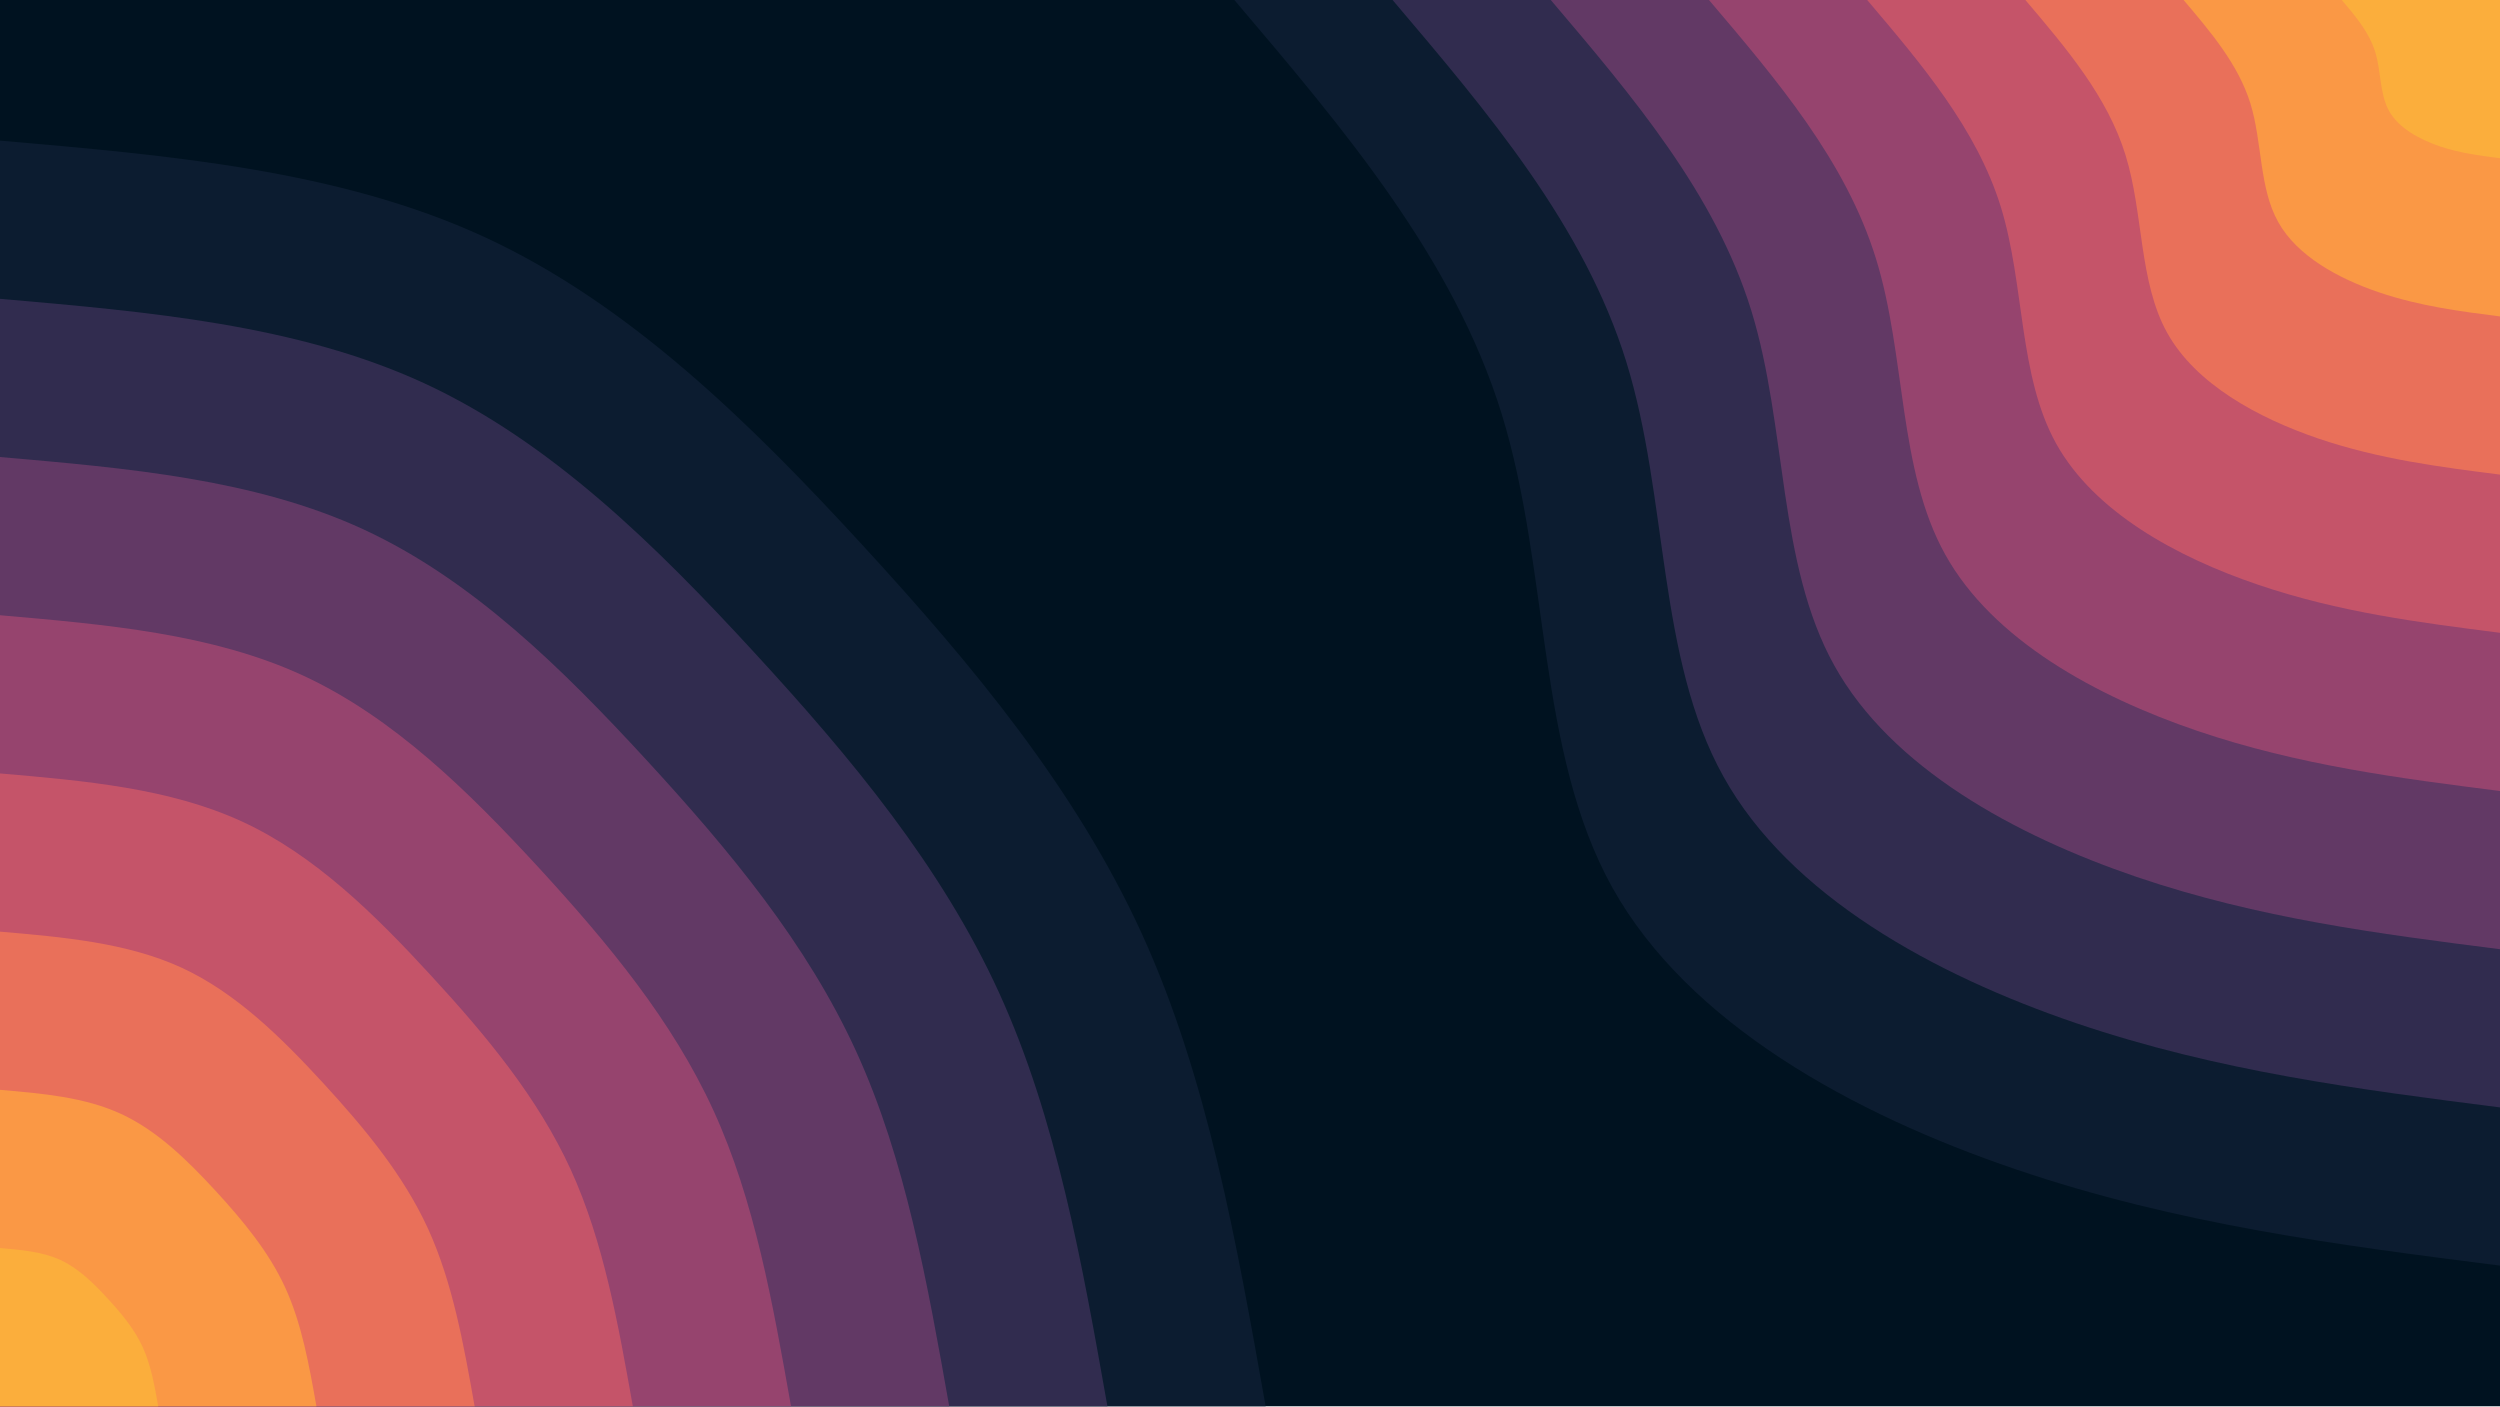
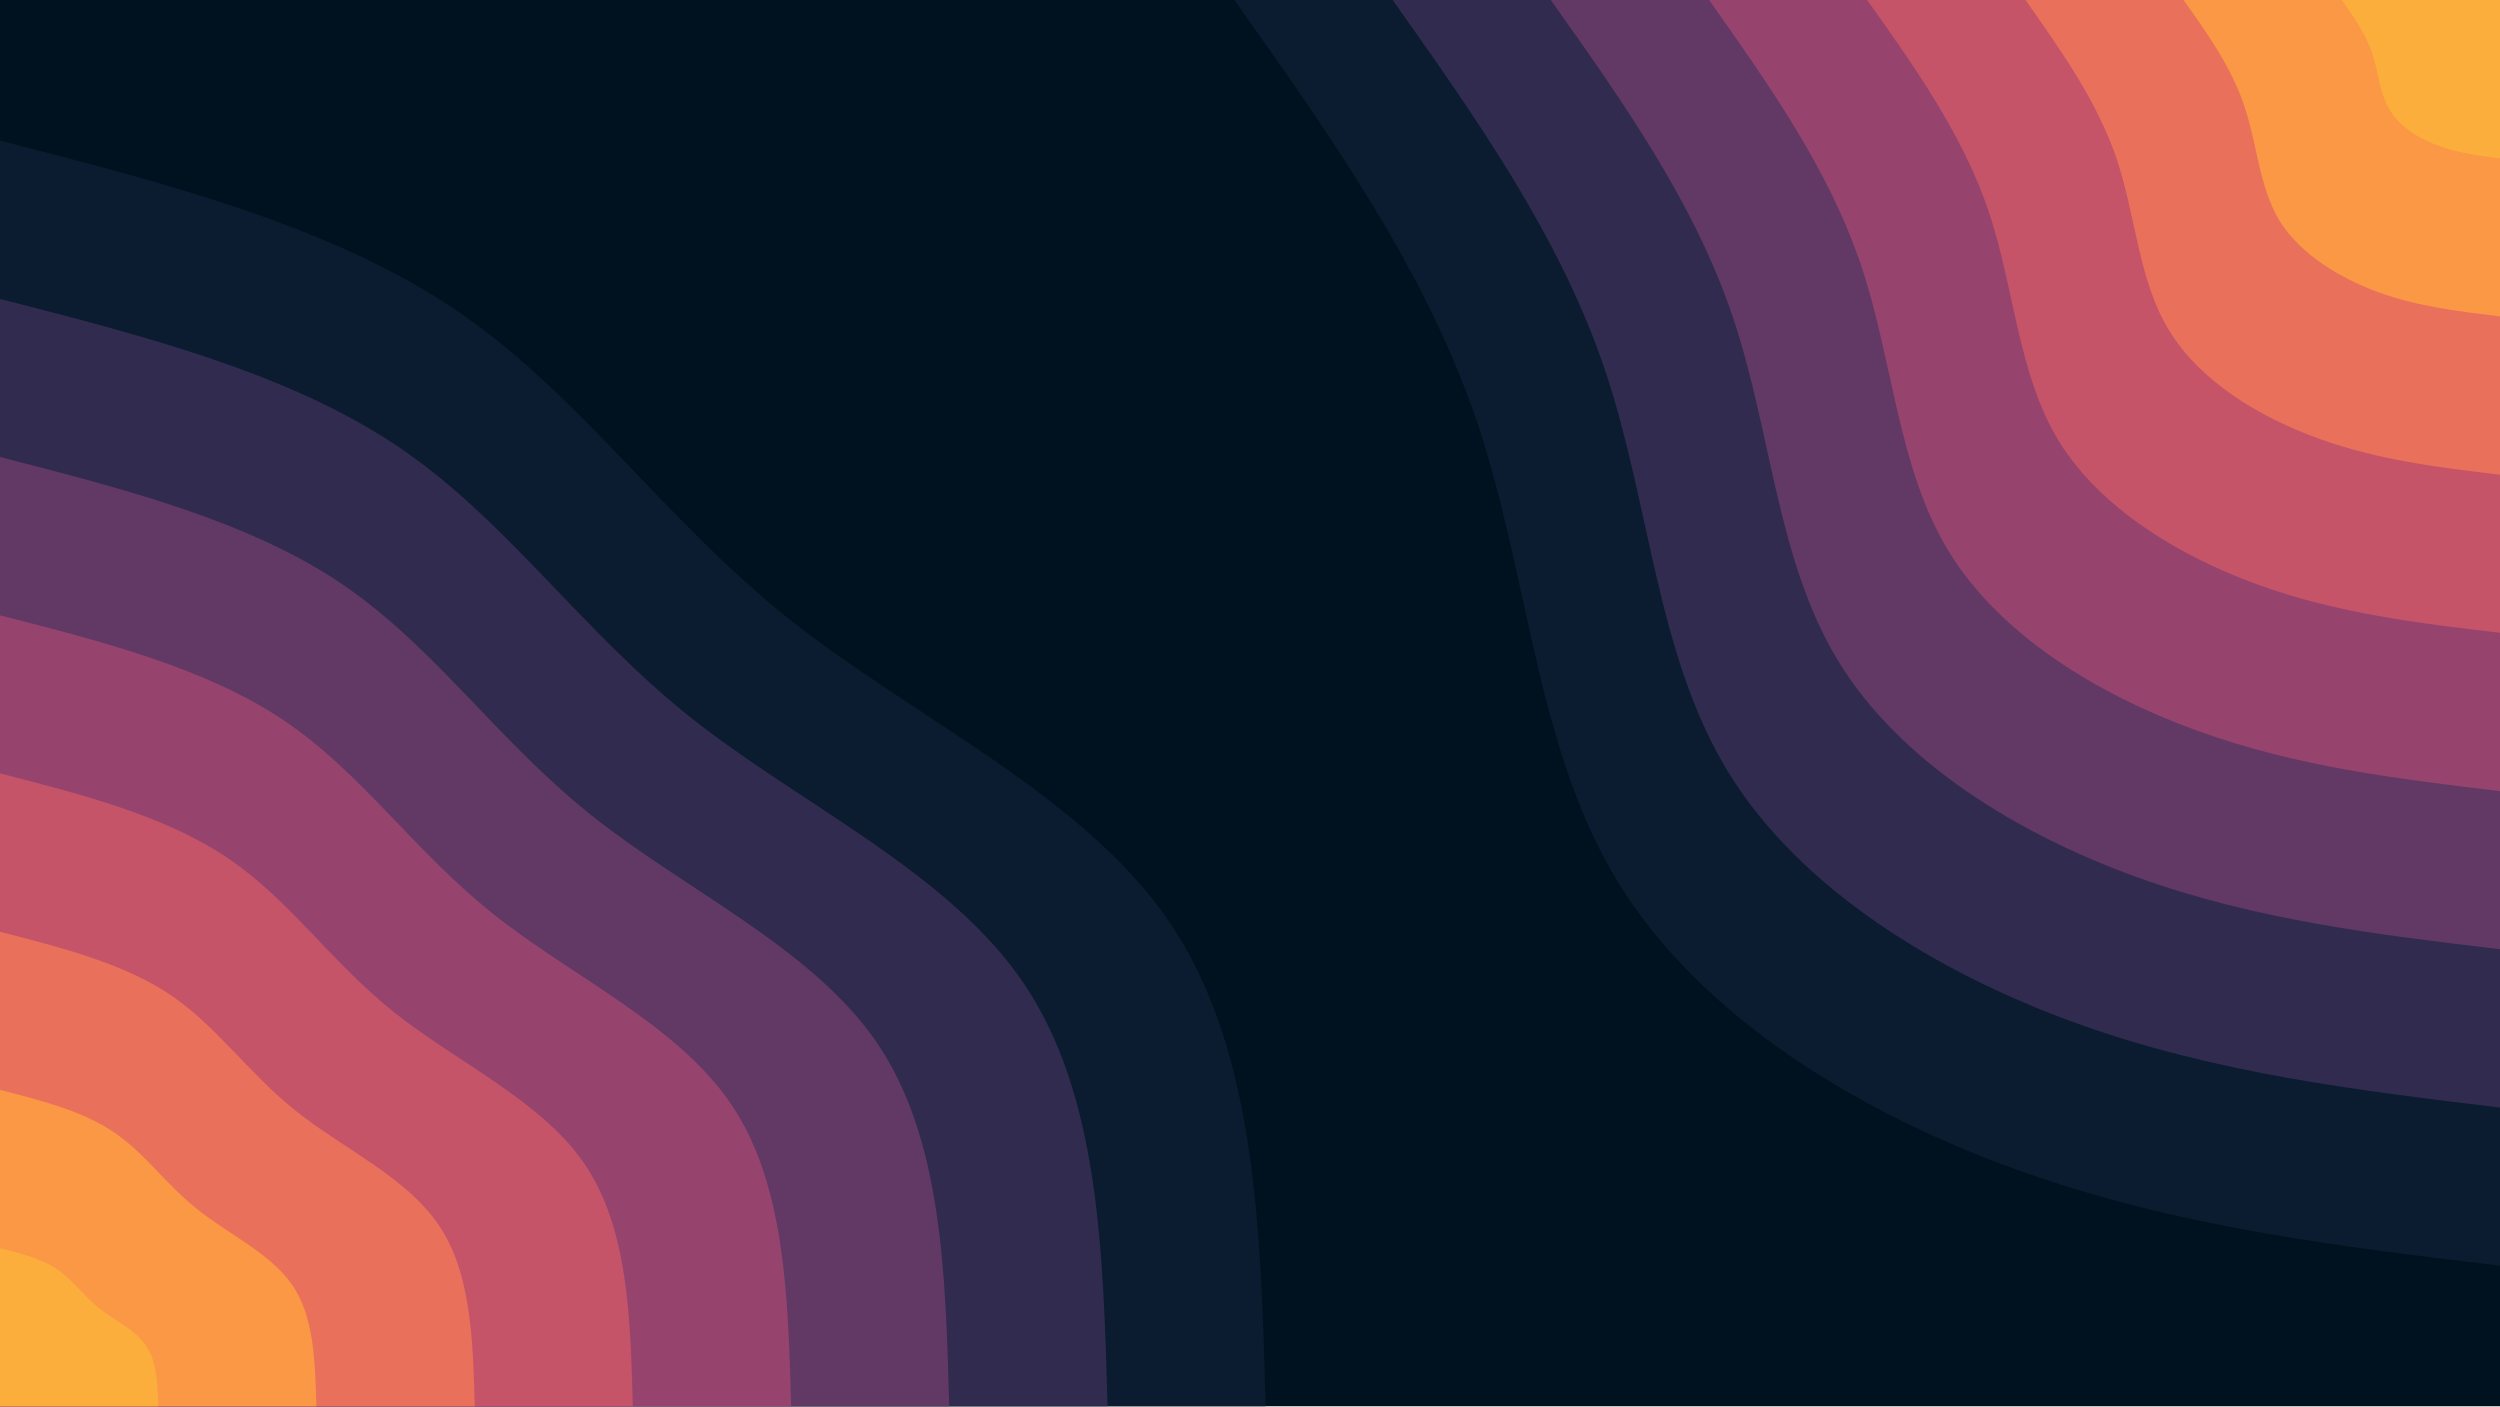
- <svg xmlns="http://www.w3.org/2000/svg" id="visual" viewBox="0 0 1920 1080" width="1920" height="1080" version="1.1">
-   <rect x="0" y="0" width="1920" height="1080" fill="#001220" />
+ <svg xmlns="http://www.w3.org/2000/svg" id="visual" viewBox="0 0 960 540" width="960" height="540" version="1.1">
+   <rect x="0" y="0" width="960" height="540" fill="#001220" />
  <defs>
    <linearGradient id="grad1_0" x1="43.8%" y1="0%" x2="100%" y2="100%">
      <stop offset="14.444%" stop-color="#fbae3c" stop-opacity="1" />
      <stop offset="85.556%" stop-color="#fbae3c" stop-opacity="1" />
    </linearGradient>
  </defs>
  <defs>
    <linearGradient id="grad1_1" x1="43.8%" y1="0%" x2="100%" y2="100%">
      <stop offset="14.444%" stop-color="#fbae3c" stop-opacity="1" />
      <stop offset="85.556%" stop-color="#f48350" stop-opacity="1" />
    </linearGradient>
  </defs>
  <defs>
    <linearGradient id="grad1_2" x1="43.8%" y1="0%" x2="100%" y2="100%">
      <stop offset="14.444%" stop-color="#d96162" stop-opacity="1" />
      <stop offset="85.556%" stop-color="#f48350" stop-opacity="1" />
    </linearGradient>
  </defs>
  <defs>
    <linearGradient id="grad1_3" x1="43.8%" y1="0%" x2="100%" y2="100%">
      <stop offset="14.444%" stop-color="#d96162" stop-opacity="1" />
      <stop offset="85.556%" stop-color="#af4b6d" stop-opacity="1" />
    </linearGradient>
  </defs>
  <defs>
    <linearGradient id="grad1_4" x1="43.8%" y1="0%" x2="100%" y2="100%">
      <stop offset="14.444%" stop-color="#7c3e6b" stop-opacity="1" />
      <stop offset="85.556%" stop-color="#af4b6d" stop-opacity="1" />
    </linearGradient>
  </defs>
  <defs>
    <linearGradient id="grad1_5" x1="43.8%" y1="0%" x2="100%" y2="100%">
      <stop offset="14.444%" stop-color="#7c3e6b" stop-opacity="1" />
      <stop offset="85.556%" stop-color="#49335c" stop-opacity="1" />
    </linearGradient>
  </defs>
  <defs>
    <linearGradient id="grad1_6" x1="43.8%" y1="0%" x2="100%" y2="100%">
      <stop offset="14.444%" stop-color="#1d2540" stop-opacity="1" />
      <stop offset="85.556%" stop-color="#49335c" stop-opacity="1" />
    </linearGradient>
  </defs>
  <defs>
    <linearGradient id="grad1_7" x1="43.8%" y1="0%" x2="100%" y2="100%">
      <stop offset="14.444%" stop-color="#1d2540" stop-opacity="1" />
      <stop offset="85.556%" stop-color="#001220" stop-opacity="1" />
    </linearGradient>
  </defs>
  <defs>
    <linearGradient id="grad2_0" x1="0%" y1="0%" x2="56.3%" y2="100%">
      <stop offset="14.444%" stop-color="#fbae3c" stop-opacity="1" />
      <stop offset="85.556%" stop-color="#fbae3c" stop-opacity="1" />
    </linearGradient>
  </defs>
  <defs>
    <linearGradient id="grad2_1" x1="0%" y1="0%" x2="56.3%" y2="100%">
      <stop offset="14.444%" stop-color="#f48350" stop-opacity="1" />
      <stop offset="85.556%" stop-color="#fbae3c" stop-opacity="1" />
    </linearGradient>
  </defs>
  <defs>
    <linearGradient id="grad2_2" x1="0%" y1="0%" x2="56.3%" y2="100%">
      <stop offset="14.444%" stop-color="#f48350" stop-opacity="1" />
      <stop offset="85.556%" stop-color="#d96162" stop-opacity="1" />
    </linearGradient>
  </defs>
  <defs>
    <linearGradient id="grad2_3" x1="0%" y1="0%" x2="56.3%" y2="100%">
      <stop offset="14.444%" stop-color="#af4b6d" stop-opacity="1" />
      <stop offset="85.556%" stop-color="#d96162" stop-opacity="1" />
    </linearGradient>
  </defs>
  <defs>
    <linearGradient id="grad2_4" x1="0%" y1="0%" x2="56.3%" y2="100%">
      <stop offset="14.444%" stop-color="#af4b6d" stop-opacity="1" />
      <stop offset="85.556%" stop-color="#7c3e6b" stop-opacity="1" />
    </linearGradient>
  </defs>
  <defs>
    <linearGradient id="grad2_5" x1="0%" y1="0%" x2="56.3%" y2="100%">
      <stop offset="14.444%" stop-color="#49335c" stop-opacity="1" />
      <stop offset="85.556%" stop-color="#7c3e6b" stop-opacity="1" />
    </linearGradient>
  </defs>
  <defs>
    <linearGradient id="grad2_6" x1="0%" y1="0%" x2="56.3%" y2="100%">
      <stop offset="14.444%" stop-color="#49335c" stop-opacity="1" />
      <stop offset="85.556%" stop-color="#1d2540" stop-opacity="1" />
    </linearGradient>
  </defs>
  <defs>
    <linearGradient id="grad2_7" x1="0%" y1="0%" x2="56.3%" y2="100%">
      <stop offset="14.444%" stop-color="#001220" stop-opacity="1" />
      <stop offset="85.556%" stop-color="#1d2540" stop-opacity="1" />
    </linearGradient>
  </defs>
-   <g transform="translate(1920, 0)">
-     <path d="M0 972C-123.5 956.3 -247 940.5 -372 898C-497 855.5 -623.4 786.2 -681.7 681.7C-739.9 577.1 -729.8 437.1 -766.8 317.6C-803.8 198.1 -887.9 99.1 -972 0L0 0Z" fill="#0c1c30" />
-     <path d="M0 850.5C-108.1 836.7 -216.1 822.9 -325.5 785.8C-434.8 748.6 -545.5 688 -596.4 596.4C-647.4 504.9 -638.6 382.5 -671 277.9C-703.4 173.4 -776.9 86.7 -850.5 0L0 0Z" fill="#312c4f" />
-     <path d="M0 729C-92.6 717.2 -185.2 705.4 -279 673.5C-372.7 641.6 -467.6 589.7 -511.2 511.2C-554.9 432.8 -547.4 327.8 -575.1 238.2C-602.9 148.6 -665.9 74.3 -729 0L0 0Z" fill="#623965" />
-     <path d="M0 607.5C-77.2 597.7 -154.4 587.8 -232.5 561.3C-310.6 534.7 -389.6 491.4 -426 426C-462.4 360.7 -456.1 273.2 -479.3 198.5C-502.4 123.8 -554.9 61.9 -607.5 0L0 0Z" fill="#96446e" />
-     <path d="M0 486C-61.7 478.1 -123.5 470.3 -186 449C-248.5 427.8 -311.7 393.1 -340.8 340.8C-369.9 288.5 -364.9 218.6 -383.4 158.8C-401.9 99.1 -444 49.5 -486 0L0 0Z" fill="#c55469" />
-     <path d="M0 364.5C-46.3 358.6 -92.6 352.7 -139.5 336.8C-186.4 320.8 -233.8 294.8 -255.6 255.6C-277.4 216.4 -273.7 163.9 -287.6 119.1C-301.4 74.3 -333 37.1 -364.5 0L0 0Z" fill="#e9705a" />
-     <path d="M0 243C-30.9 239.1 -61.7 235.1 -93 224.5C-124.2 213.9 -155.9 196.6 -170.4 170.4C-185 144.3 -182.5 109.3 -191.7 79.4C-201 49.5 -222 24.8 -243 0L0 0Z" fill="#fa9845" />
-     <path d="M0 121.5C-15.4 119.5 -30.9 117.6 -46.5 112.3C-62.1 106.9 -77.9 98.3 -85.2 85.2C-92.5 72.1 -91.2 54.6 -95.9 39.7C-100.5 24.8 -111 12.4 -121.5 0L0 0Z" fill="#fbae3c" />
+   <g transform="translate(960, 0)">
+     <path d="M0 486C-62.4 478.6 -124.8 471.1 -186 449C-247.2 426.9 -307.3 390 -338.7 338.7C-370.1 287.4 -372.9 221.5 -392.6 162.6C-412.4 103.8 -449.2 51.9 -486 0L0 0Z" fill="#0c1c30" />
+     <path d="M0 425.3C-54.6 418.7 -109.2 412.2 -162.7 392.9C-216.3 373.5 -268.9 341.3 -296.4 296.4C-323.9 251.4 -326.3 193.8 -343.6 142.3C-360.9 90.8 -393.1 45.4 -425.2 0L0 0Z" fill="#312c4f" />
+     <path d="M0 364.5C-46.8 358.9 -93.6 353.4 -139.5 336.8C-185.4 320.2 -230.5 292.5 -254 254C-277.6 215.5 -279.7 166.1 -294.5 122C-309.3 77.8 -336.9 38.9 -364.5 0L0 0Z" fill="#623965" />
+     <path d="M0 303.8C-39 299.1 -78 294.5 -116.2 280.6C-154.5 266.8 -192.1 243.8 -211.7 211.7C-231.3 179.6 -233 138.4 -245.4 101.7C-257.8 64.9 -280.8 32.4 -303.7 0L0 0Z" fill="#96446e" />
+     <path d="M0 243C-31.2 239.3 -62.4 235.6 -93 224.5C-123.6 213.4 -153.6 195 -169.4 169.4C-185.1 143.7 -186.4 110.8 -196.3 81.3C-206.2 51.9 -224.6 25.9 -243 0L0 0Z" fill="#c55469" />
+     <path d="M0 182.3C-23.4 179.5 -46.8 176.7 -69.7 168.4C-92.7 160.1 -115.2 146.3 -127 127C-138.8 107.8 -139.8 83.1 -147.2 61C-154.7 38.9 -168.5 19.5 -182.2 0L0 0Z" fill="#e9705a" />
+     <path d="M0 121.5C-15.6 119.6 -31.2 117.8 -46.5 112.3C-61.8 106.7 -76.8 97.5 -84.7 84.7C-92.5 71.8 -93.2 55.4 -98.2 40.7C-103.1 25.9 -112.3 13 -121.5 0L0 0Z" fill="#fa9845" />
+     <path d="M0 60.8C-7.8 59.8 -15.6 58.9 -23.2 56.1C-30.9 53.4 -38.4 48.8 -42.3 42.3C-46.3 35.9 -46.6 27.7 -49.1 20.3C-51.6 13 -56.2 6.5 -60.7 0L0 0Z" fill="#fbae3c" />
  </g>
-   <g transform="translate(0, 1080)">
-     <path d="M0 -972C130.2 -960.7 260.5 -949.4 372 -898C483.4 -846.6 576.2 -755.1 661.9 -661.9C747.6 -568.6 826.2 -473.8 876.8 -363.2C927.3 -252.6 949.6 -126.3 972 0L0 0Z" fill="#0c1c30" />
-     <path d="M0 -850.5C114 -840.6 227.9 -830.7 325.5 -785.8C423 -740.8 504.1 -660.7 579.1 -579.1C654.1 -497.6 723 -414.5 767.2 -317.8C811.4 -221 830.9 -110.5 850.5 0L0 0Z" fill="#312c4f" />
-     <path d="M0 -729C97.7 -720.5 195.4 -712.1 279 -673.5C362.6 -634.9 432.1 -566.3 496.4 -496.4C560.7 -426.5 619.7 -355.3 657.6 -272.4C695.5 -189.4 712.2 -94.7 729 0L0 0Z" fill="#623965" />
-     <path d="M0 -607.5C81.4 -600.4 162.8 -593.4 232.5 -561.3C302.2 -529.1 360.1 -471.9 413.7 -413.7C467.2 -355.4 516.4 -296.1 548 -227C579.6 -157.9 593.5 -78.9 607.5 0L0 0Z" fill="#96446e" />
-     <path d="M0 -486C65.1 -480.4 130.2 -474.7 186 -449C241.7 -423.3 288.1 -377.5 330.9 -330.9C373.8 -284.3 413.1 -236.9 438.4 -181.6C463.6 -126.3 474.8 -63.1 486 0L0 0Z" fill="#c55469" />
-     <path d="M0 -364.5C48.8 -360.3 97.7 -356 139.5 -336.8C181.3 -317.5 216.1 -283.1 248.2 -248.2C280.3 -213.2 309.8 -177.7 328.8 -136.2C347.7 -94.7 356.1 -47.4 364.5 0L0 0Z" fill="#e9705a" />
-     <path d="M0 -243C32.6 -240.2 65.1 -237.4 93 -224.5C120.9 -211.6 144 -188.8 165.5 -165.5C186.9 -142.2 206.6 -118.4 219.2 -90.8C231.8 -63.1 237.4 -31.6 243 0L0 0Z" fill="#fa9845" />
-     <path d="M0 -121.5C16.3 -120.1 32.6 -118.7 46.5 -112.3C60.4 -105.8 72 -94.4 82.7 -82.7C93.4 -71.1 103.3 -59.2 109.6 -45.4C115.9 -31.6 118.7 -15.8 121.5 0L0 0Z" fill="#fbae3c" />
+   <g transform="translate(0, 540)">
+     <path d="M0 -486C63.4 -469.7 126.8 -453.4 174.5 -421.3C222.2 -389.2 254.3 -341.2 302.6 -302.6C351 -264.1 415.7 -234.9 449 -186C482.3 -137.1 484.1 -68.6 486 0L0 0Z" fill="#0c1c30" />
+     <path d="M0 -425.2C55.5 -411 110.9 -396.7 152.7 -368.6C194.4 -340.5 222.5 -298.6 264.8 -264.8C307.1 -231.1 363.8 -205.5 392.9 -162.7C422 -120 423.6 -60 425.3 0L0 0Z" fill="#312c4f" />
+     <path d="M0 -364.5C47.5 -352.3 95.1 -340.1 130.9 -316C166.7 -291.9 190.7 -255.9 227 -227C263.3 -198 311.8 -176.1 336.8 -139.5C361.7 -102.8 363.1 -51.4 364.5 0L0 0Z" fill="#623965" />
+     <path d="M0 -303.7C39.6 -293.6 79.2 -283.4 109.1 -263.3C138.9 -243.2 158.9 -213.3 189.2 -189.2C219.4 -165 259.8 -146.8 280.6 -116.2C301.4 -85.7 302.6 -42.8 303.8 0L0 0Z" fill="#96446e" />
+     <path d="M0 -243C31.7 -234.9 63.4 -226.7 87.3 -210.6C111.1 -194.6 127.1 -170.6 151.3 -151.3C175.5 -132 207.9 -117.4 224.5 -93C241.1 -68.6 242.1 -34.3 243 0L0 0Z" fill="#c55469" />
+     <path d="M0 -182.2C23.8 -176.1 47.5 -170 65.4 -158C83.3 -145.9 95.3 -128 113.5 -113.5C131.6 -99 155.9 -88.1 168.4 -69.7C180.9 -51.4 181.6 -25.7 182.3 0L0 0Z" fill="#e9705a" />
+     <path d="M0 -121.5C15.8 -117.4 31.7 -113.4 43.6 -105.3C55.6 -97.3 63.6 -85.3 75.7 -75.7C87.8 -66 103.9 -58.7 112.3 -46.5C120.6 -34.3 121 -17.1 121.5 0L0 0Z" fill="#fa9845" />
+     <path d="M0 -60.7C7.9 -58.7 15.8 -56.7 21.8 -52.7C27.8 -48.6 31.8 -42.7 37.8 -37.8C43.9 -33 52 -29.4 56.1 -23.2C60.3 -17.1 60.5 -8.6 60.8 0L0 0Z" fill="#fbae3c" />
  </g>
</svg>
